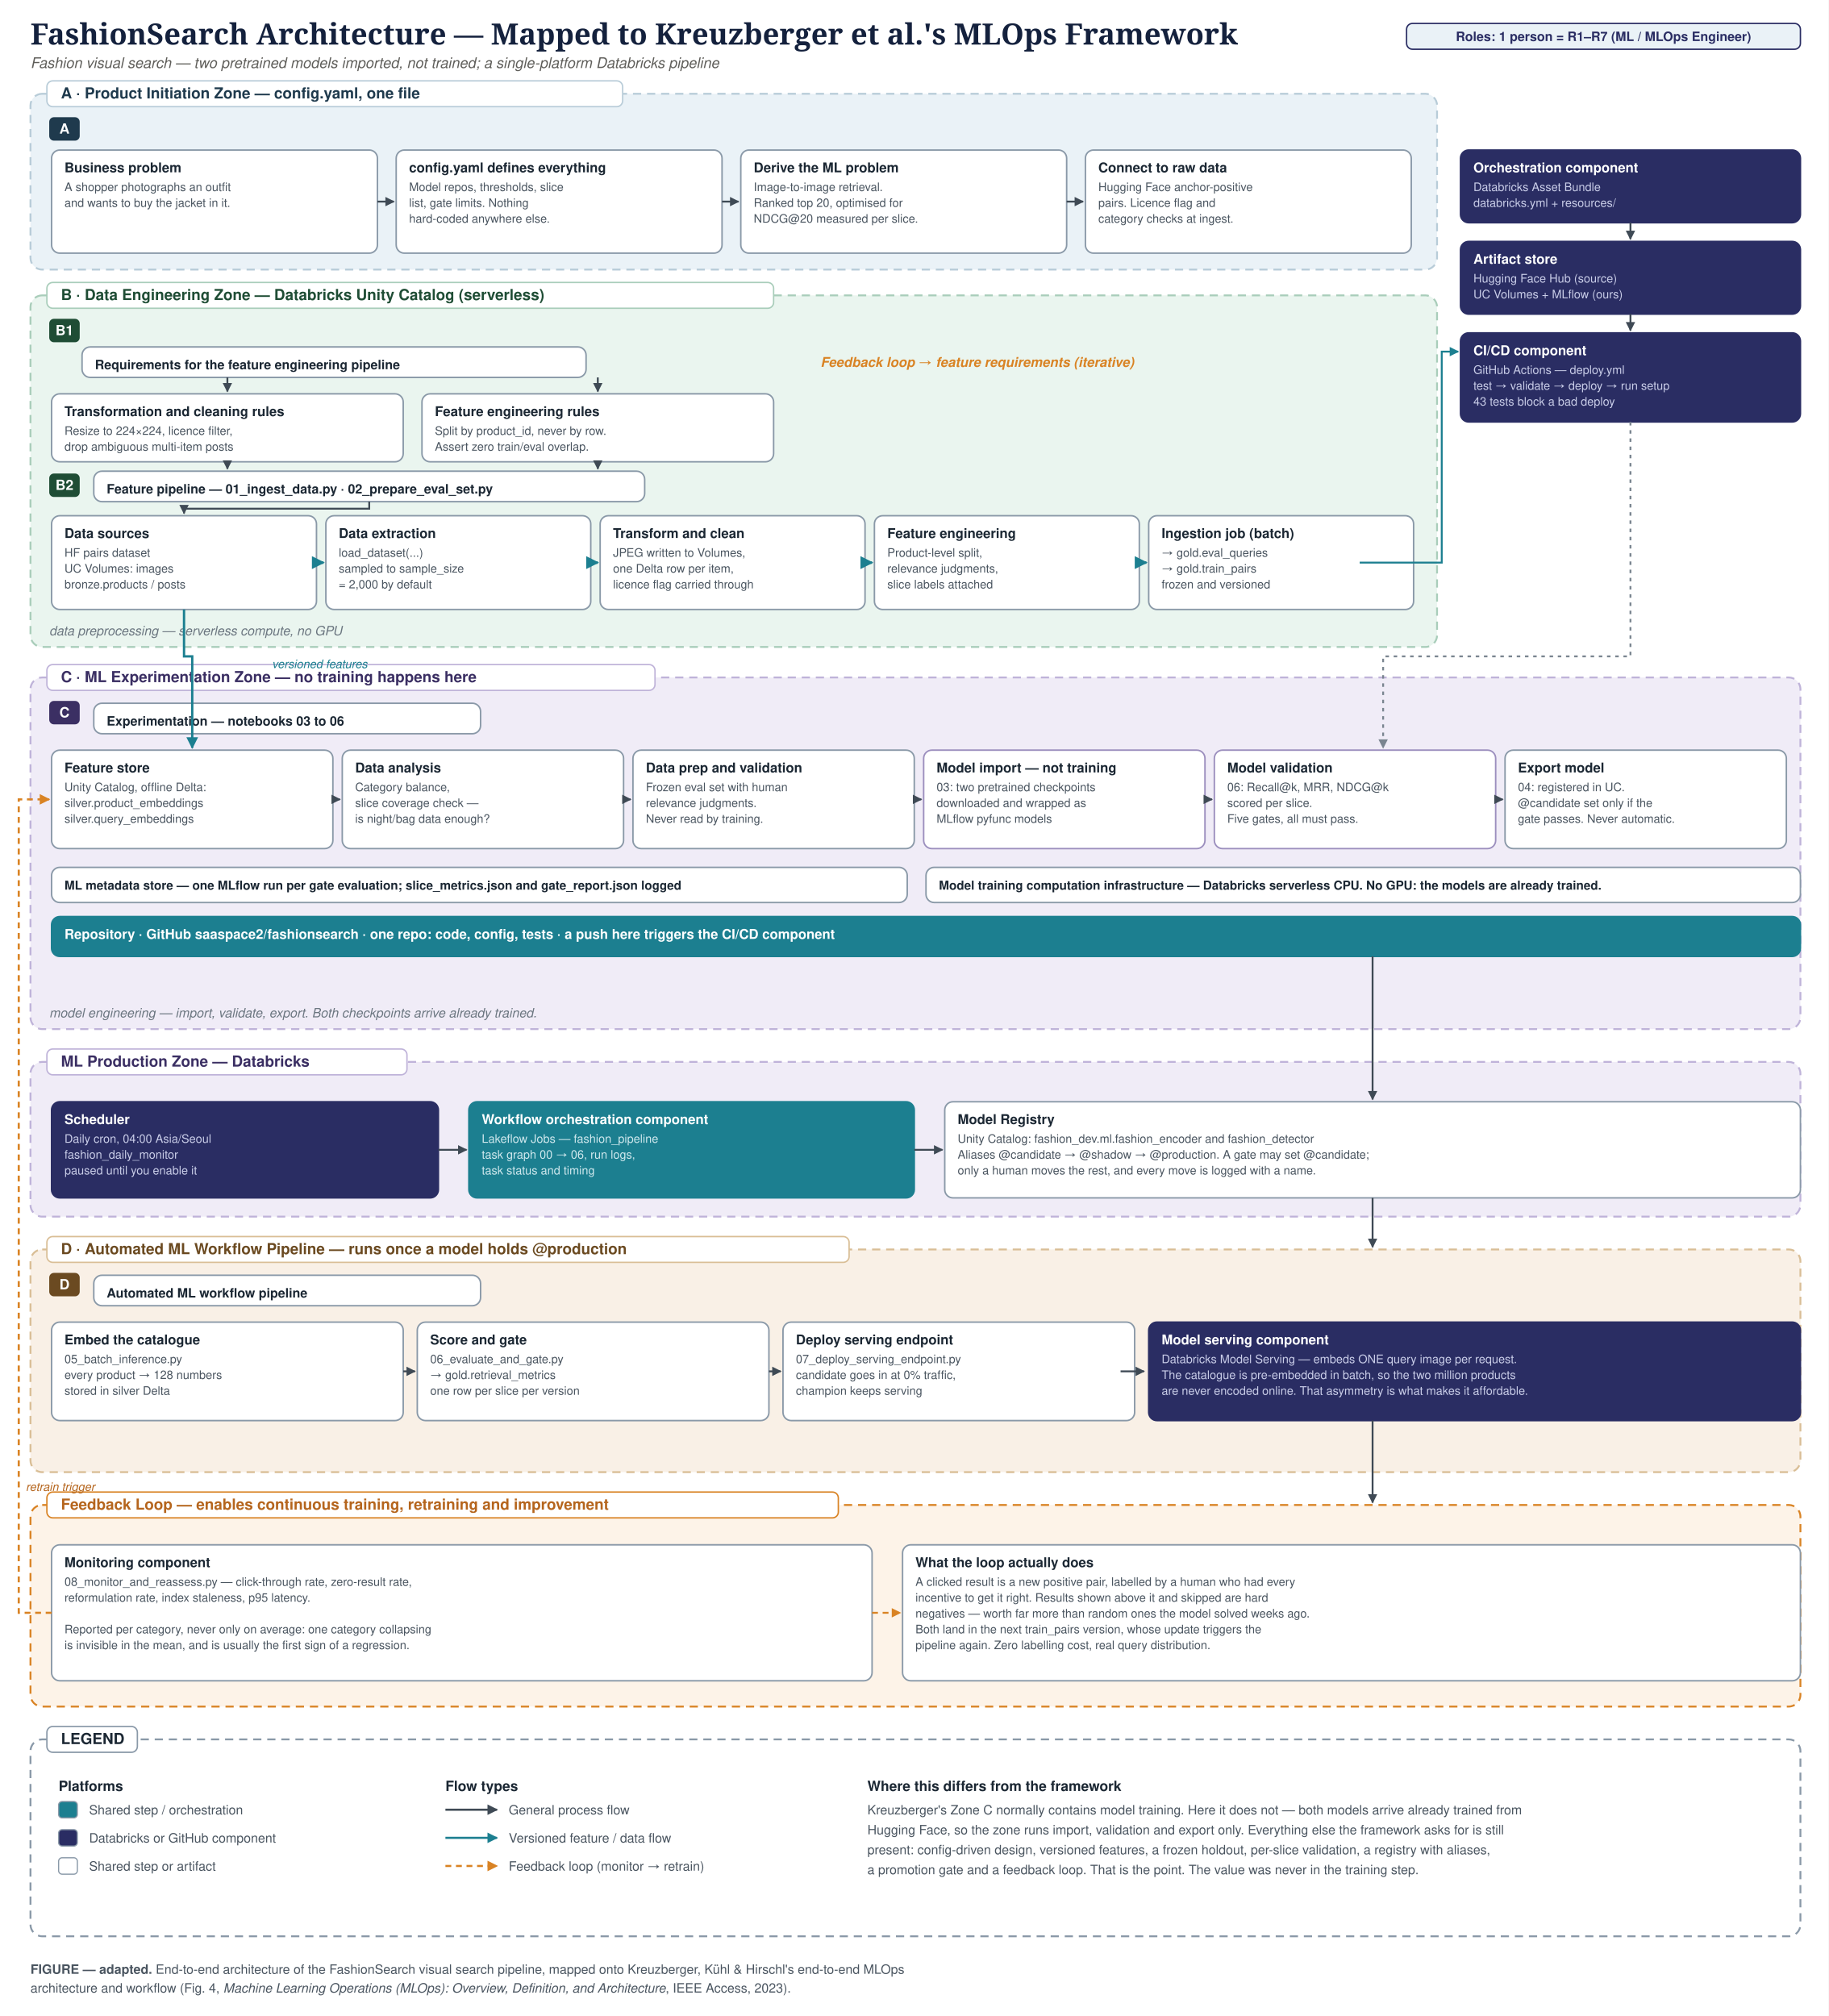
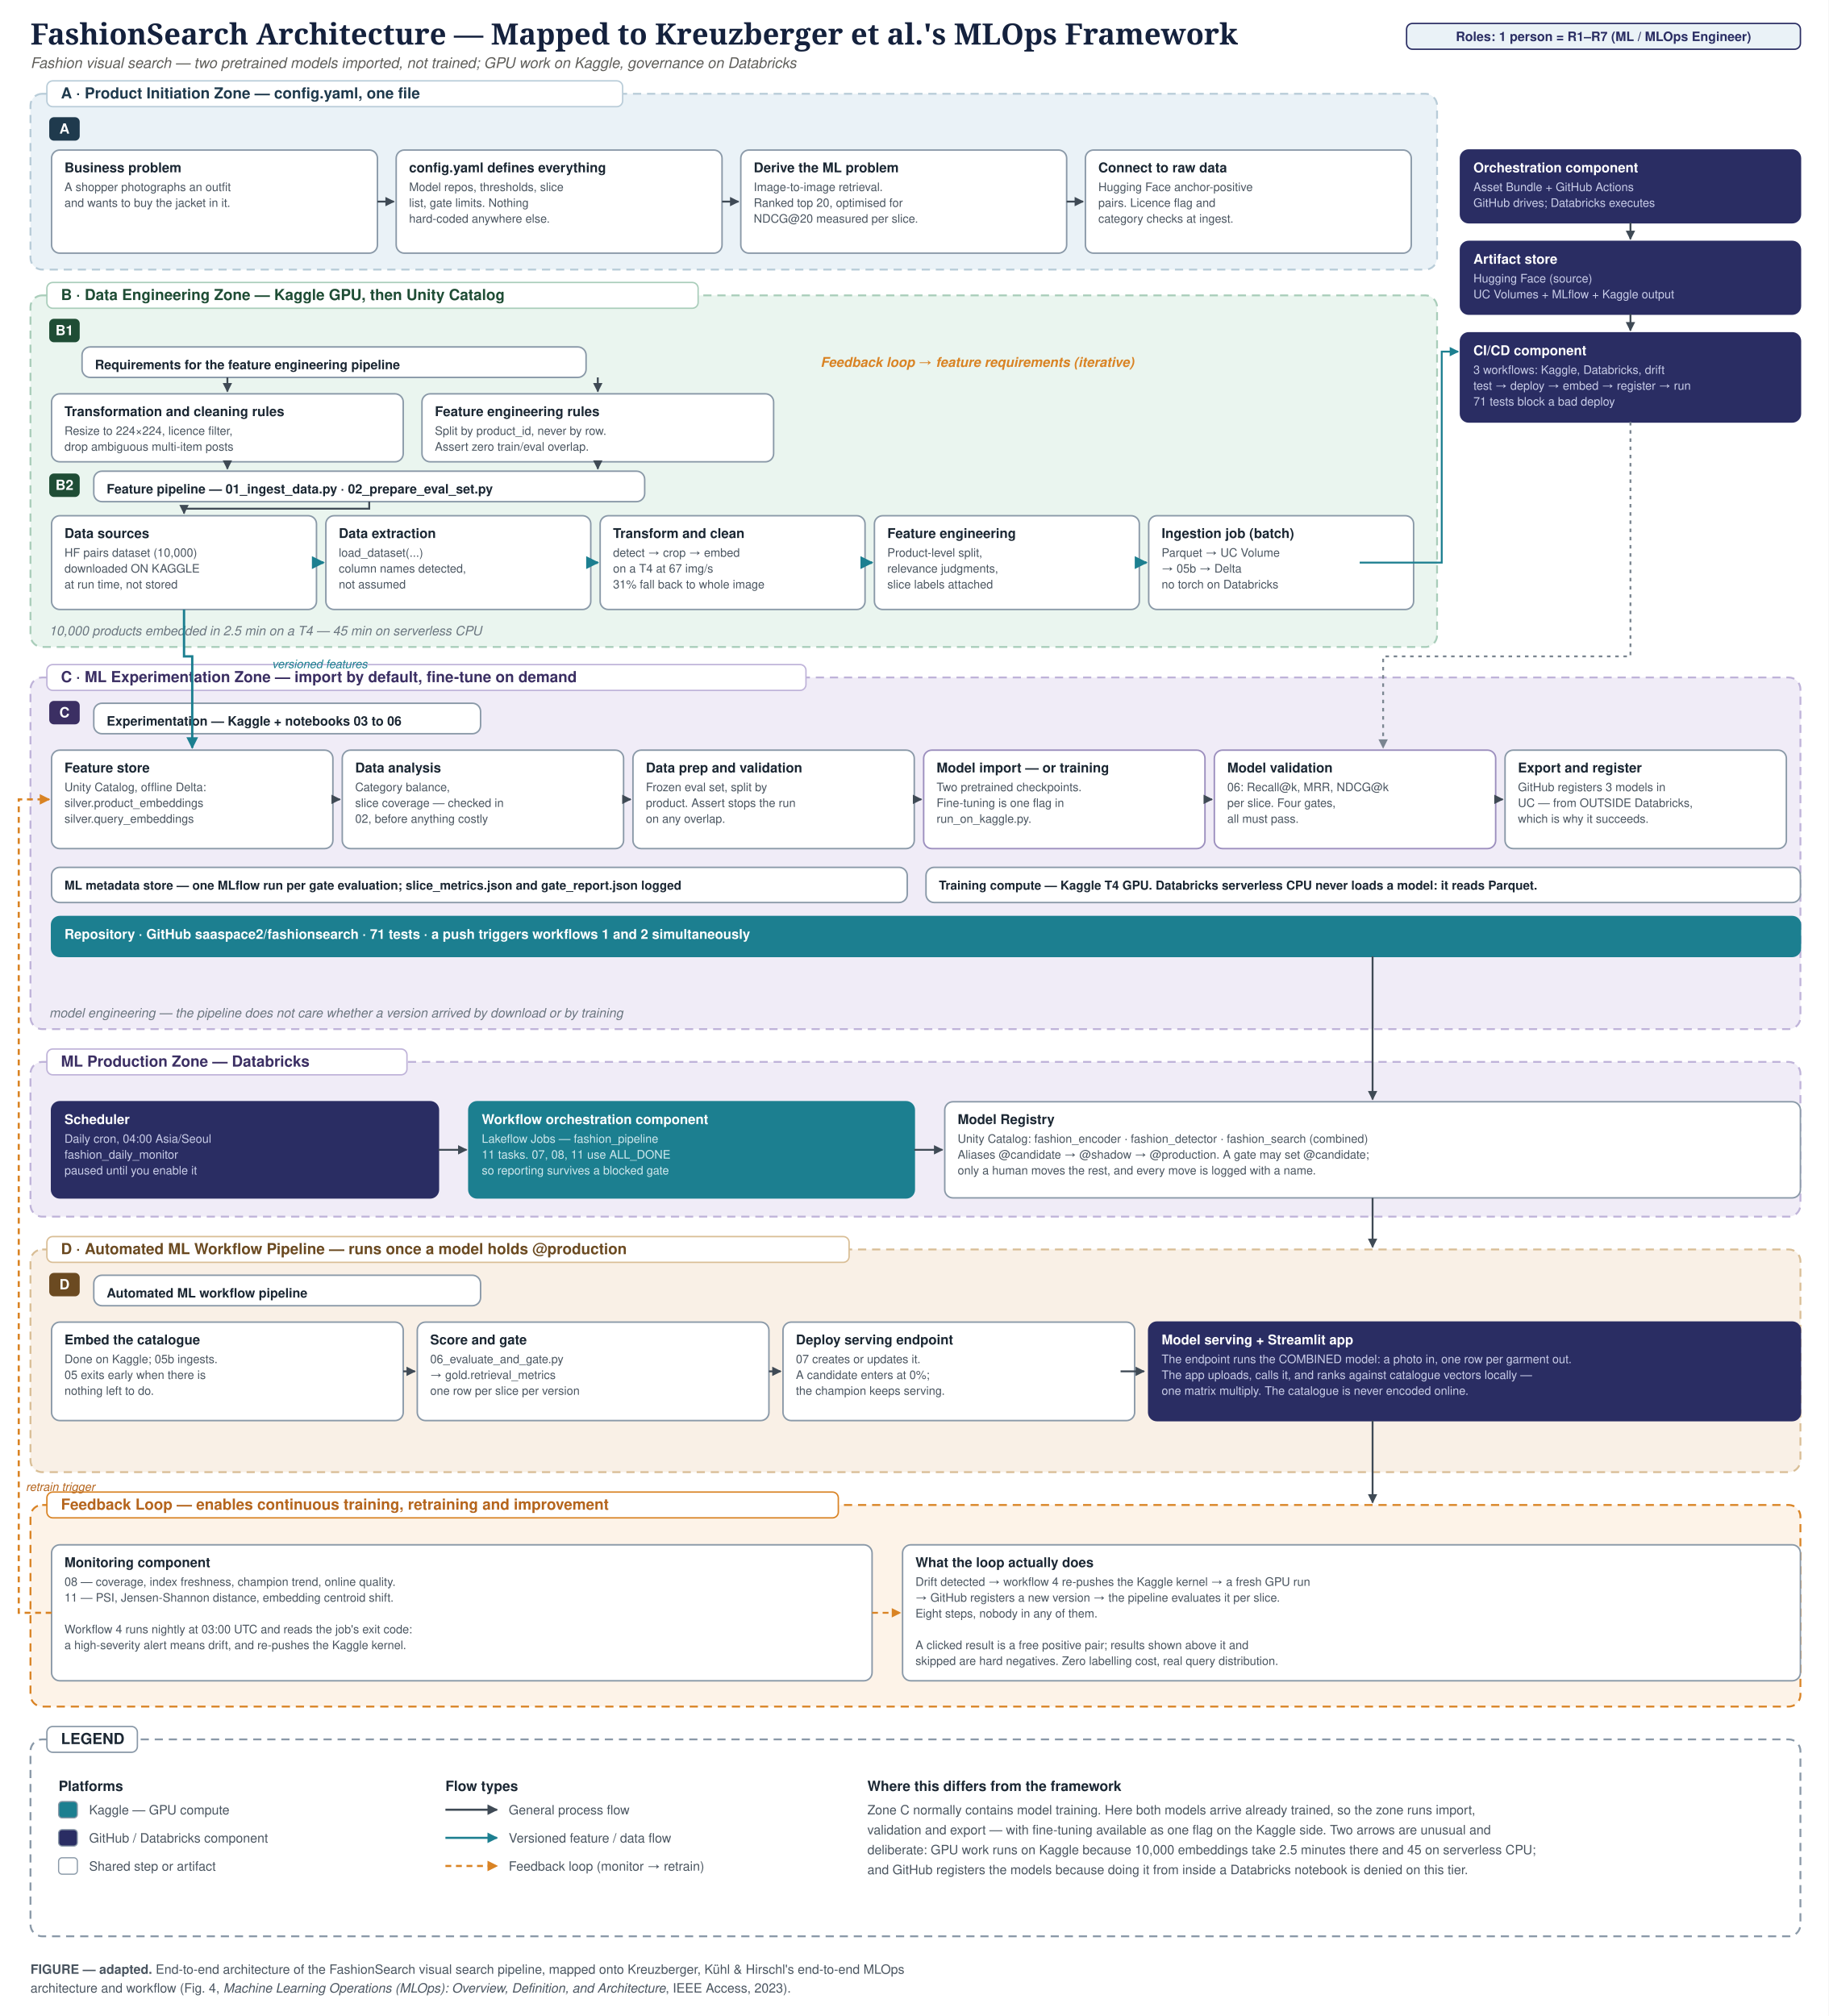
<svg xmlns="http://www.w3.org/2000/svg" width="1560" height="1720" viewBox="0 0 1560 1720">
  <rect width="1560" height="1720" fill="#FFFFFF" />
  <defs>
    <marker id="ah" viewBox="0 0 10 10" refX="9" refY="5" markerWidth="5" markerHeight="5" orient="auto-start-reverse">
      <path d="M0 0 L10 5 L0 10 z" fill="context-stroke" />
    </marker>
  </defs>
  <text x="26" y="38" font-family="Georgia,serif" font-size="25" font-weight="bold" fill="#14213D">FashionSearch Architecture — Mapped to Kreuzberger et al.'s MLOps Framework</text>
-   <text x="26" y="58" font-family="Helvetica,Arial" font-size="12.5" font-style="italic" fill="#5F5E5A">Fashion visual search — two pretrained models imported, not trained; a single-platform Databricks pipeline</text>
+   <text x="26" y="58" font-family="Helvetica,Arial" font-size="12.5" font-style="italic" fill="#5F5E5A">Fashion visual search — two pretrained models imported, not trained; GPU work on Kaggle, governance on Databricks</text>
  <rect x="1200" y="20" width="336" height="22" rx="5" fill="#EAF2F7" stroke="#2A2D63" stroke-width="1.2" />
  <text x="1368" y="35" font-family="Helvetica,Arial" font-size="11" font-weight="bold" fill="#2A2D63" text-anchor="middle">Roles: 1 person = R1–R7 (ML / MLOps Engineer)</text>
  <rect x="26" y="80" width="1200" height="150" rx="10" fill="#EAF2F7" stroke="#B8CCD8" stroke-width="1.6" stroke-dasharray="7 5" />
  <rect x="40" y="69" width="491.2" height="22" rx="5" fill="#FFFFFF" stroke="#B8CCD8" stroke-width="1.2" />
  <text x="52" y="84" font-family="Helvetica,Arial" font-size="13" font-weight="bold" fill="#1F3A4D">A · Product Initiation Zone — config.yaml, one file</text>
  <rect x="42" y="100" width="26" height="20" rx="4" fill="#1F3A4D" />
  <text x="55" y="114" font-family="Helvetica,Arial" font-size="12" font-weight="bold" fill="#FFFFFF" text-anchor="middle">A</text>
  <rect x="44" y="128" width="278" height="88" rx="7" fill="#FFFFFF" stroke="#8A99A8" stroke-width="1.3" />
  <text x="55" y="147" font-family="Helvetica,Arial" font-size="11.5" font-weight="bold" fill="#1B2733">Business problem</text>
  <text x="55" y="163.0" font-family="Helvetica,Arial" font-size="10" fill="#4A5560">A shopper photographs an outfit</text>
  <text x="55" y="176.5" font-family="Helvetica,Arial" font-size="10" fill="#4A5560">and wants to buy the jacket in it.</text>
  <line x1="322" y1="172" x2="336" y2="172" stroke="#3F4A55" stroke-width="1.6" marker-end="url(#ah)" />
  <rect x="338" y="128" width="278" height="88" rx="7" fill="#FFFFFF" stroke="#8A99A8" stroke-width="1.3" />
  <text x="349" y="147" font-family="Helvetica,Arial" font-size="11.5" font-weight="bold" fill="#1B2733">config.yaml defines everything</text>
  <text x="349" y="163.0" font-family="Helvetica,Arial" font-size="10" fill="#4A5560">Model repos, thresholds, slice</text>
  <text x="349" y="176.5" font-family="Helvetica,Arial" font-size="10" fill="#4A5560">list, gate limits. Nothing</text>
  <text x="349" y="190.0" font-family="Helvetica,Arial" font-size="10" fill="#4A5560">hard-coded anywhere else.</text>
  <line x1="616" y1="172" x2="630" y2="172" stroke="#3F4A55" stroke-width="1.6" marker-end="url(#ah)" />
  <rect x="632" y="128" width="278" height="88" rx="7" fill="#FFFFFF" stroke="#8A99A8" stroke-width="1.3" />
  <text x="643" y="147" font-family="Helvetica,Arial" font-size="11.5" font-weight="bold" fill="#1B2733">Derive the ML problem</text>
  <text x="643" y="163.0" font-family="Helvetica,Arial" font-size="10" fill="#4A5560">Image-to-image retrieval.</text>
  <text x="643" y="176.5" font-family="Helvetica,Arial" font-size="10" fill="#4A5560">Ranked top 20, optimised for</text>
  <text x="643" y="190.0" font-family="Helvetica,Arial" font-size="10" fill="#4A5560">NDCG@20 measured per slice.</text>
  <line x1="910" y1="172" x2="924" y2="172" stroke="#3F4A55" stroke-width="1.6" marker-end="url(#ah)" />
  <rect x="926" y="128" width="278" height="88" rx="7" fill="#FFFFFF" stroke="#8A99A8" stroke-width="1.3" />
  <text x="937" y="147" font-family="Helvetica,Arial" font-size="11.5" font-weight="bold" fill="#1B2733">Connect to raw data</text>
  <text x="937" y="163.0" font-family="Helvetica,Arial" font-size="10" fill="#4A5560">Hugging Face anchor-positive</text>
  <text x="937" y="176.5" font-family="Helvetica,Arial" font-size="10" fill="#4A5560">pairs. Licence flag and</text>
  <text x="937" y="190.0" font-family="Helvetica,Arial" font-size="10" fill="#4A5560">category checks at ingest.</text>
  <rect x="1246" y="128" width="290" height="62" rx="7" fill="#2A2D63" stroke="#2A2D63" stroke-width="1.3" />
  <text x="1257" y="147" font-family="Helvetica,Arial" font-size="11.5" font-weight="bold" fill="#FFFFFF">Orchestration component</text>
-   <text x="1257" y="163.0" font-family="Helvetica,Arial" font-size="10" fill="#C9CDE8">Databricks Asset Bundle</text>
-   <text x="1257" y="176.5" font-family="Helvetica,Arial" font-size="10" fill="#C9CDE8">databricks.yml + resources/</text>
+   <text x="1257" y="163.0" font-family="Helvetica,Arial" font-size="10" fill="#C9CDE8">Asset Bundle + GitHub Actions</text>
+   <text x="1257" y="176.5" font-family="Helvetica,Arial" font-size="10" fill="#C9CDE8">GitHub drives; Databricks executes</text>
  <rect x="1246" y="206" width="290" height="62" rx="7" fill="#2A2D63" stroke="#2A2D63" stroke-width="1.3" />
  <text x="1257" y="225" font-family="Helvetica,Arial" font-size="11.5" font-weight="bold" fill="#FFFFFF">Artifact store</text>
-   <text x="1257" y="241.0" font-family="Helvetica,Arial" font-size="10" fill="#C9CDE8">Hugging Face Hub (source)</text>
-   <text x="1257" y="254.5" font-family="Helvetica,Arial" font-size="10" fill="#C9CDE8">UC Volumes + MLflow (ours)</text>
+   <text x="1257" y="241.0" font-family="Helvetica,Arial" font-size="10" fill="#C9CDE8">Hugging Face (source)</text>
+   <text x="1257" y="254.5" font-family="Helvetica,Arial" font-size="10" fill="#C9CDE8">UC Volumes + MLflow + Kaggle output</text>
  <rect x="1246" y="284" width="290" height="76" rx="7" fill="#2A2D63" stroke="#2A2D63" stroke-width="1.3" />
  <text x="1257" y="303" font-family="Helvetica,Arial" font-size="11.5" font-weight="bold" fill="#FFFFFF">CI/CD component</text>
-   <text x="1257" y="319.0" font-family="Helvetica,Arial" font-size="10" fill="#C9CDE8">GitHub Actions — deploy.yml</text>
-   <text x="1257" y="332.5" font-family="Helvetica,Arial" font-size="10" fill="#C9CDE8">test → validate → deploy → run setup</text>
-   <text x="1257" y="346.0" font-family="Helvetica,Arial" font-size="10" fill="#C9CDE8">43 tests block a bad deploy</text>
+   <text x="1257" y="319.0" font-family="Helvetica,Arial" font-size="10" fill="#C9CDE8">3 workflows: Kaggle, Databricks, drift</text>
+   <text x="1257" y="332.5" font-family="Helvetica,Arial" font-size="10" fill="#C9CDE8">test → deploy → embed → register → run</text>
+   <text x="1257" y="346.0" font-family="Helvetica,Arial" font-size="10" fill="#C9CDE8">71 tests block a bad deploy</text>
  <line x1="1391" y1="190" x2="1391" y2="204" stroke="#3F4A55" stroke-width="1.6" marker-end="url(#ah)" />
  <line x1="1391" y1="268" x2="1391" y2="282" stroke="#3F4A55" stroke-width="1.6" marker-end="url(#ah)" />
  <rect x="26" y="252" width="1200" height="300" rx="10" fill="#EAF5EF" stroke="#A9CDBA" stroke-width="1.6" stroke-dasharray="7 5" />
-   <rect x="40" y="241" width="620.0" height="22" rx="5" fill="#FFFFFF" stroke="#A9CDBA" stroke-width="1.2" />
-   <text x="52" y="256" font-family="Helvetica,Arial" font-size="13" font-weight="bold" fill="#1F4D35">B · Data Engineering Zone — Databricks Unity Catalog (serverless)</text>
-   <text x="42" y="542" font-family="Helvetica,Arial" font-size="11" font-style="italic" fill="#6B7680">data preprocessing — serverless compute, no GPU</text>
+   <rect x="40" y="241" width="555.6" height="22" rx="5" fill="#FFFFFF" stroke="#A9CDBA" stroke-width="1.2" />
+   <text x="52" y="256" font-family="Helvetica,Arial" font-size="13" font-weight="bold" fill="#1F4D35">B · Data Engineering Zone — Kaggle GPU, then Unity Catalog</text>
+   <text x="42" y="542" font-family="Helvetica,Arial" font-size="11" font-style="italic" fill="#6B7680">10,000 products embedded in 2.5 min on a T4 — 45 min on serverless CPU</text>
  <rect x="42" y="272" width="26" height="20" rx="4" fill="#1F4D35" />
  <text x="55" y="286" font-family="Helvetica,Arial" font-size="12" font-weight="bold" fill="#FFFFFF" text-anchor="middle">B1</text>
  <rect x="70" y="296" width="430" height="26" rx="7" fill="#FFFFFF" stroke="#8A99A8" stroke-width="1.3" />
  <text x="81" y="315" font-family="Helvetica,Arial" font-size="11" font-weight="bold" fill="#1B2733">Requirements for the feature engineering pipeline</text>
  <text x="700" y="313" font-family="Helvetica,Arial" font-size="11.5" font-weight="bold" font-style="italic" fill="#D98324">Feedback loop → feature requirements (iterative)</text>
  <rect x="44" y="336" width="300" height="58" rx="7" fill="#FFFFFF" stroke="#8A99A8" stroke-width="1.3" />
  <text x="55" y="355" font-family="Helvetica,Arial" font-size="11.5" font-weight="bold" fill="#1B2733">Transformation and cleaning rules</text>
  <text x="55" y="371.0" font-family="Helvetica,Arial" font-size="10" fill="#4A5560">Resize to 224×224, licence filter,</text>
  <text x="55" y="384.5" font-family="Helvetica,Arial" font-size="10" fill="#4A5560">drop ambiguous multi-item posts</text>
  <rect x="360" y="336" width="300" height="58" rx="7" fill="#FFFFFF" stroke="#8A99A8" stroke-width="1.3" />
  <text x="371" y="355" font-family="Helvetica,Arial" font-size="11.5" font-weight="bold" fill="#1B2733">Feature engineering rules</text>
  <text x="371" y="371.0" font-family="Helvetica,Arial" font-size="10" fill="#4A5560">Split by product_id, never by row.</text>
  <text x="371" y="384.5" font-family="Helvetica,Arial" font-size="10" fill="#4A5560">Assert zero train/eval overlap.</text>
  <line x1="194" y1="322" x2="194" y2="334" stroke="#3F4A55" stroke-width="1.6" marker-end="url(#ah)" />
  <line x1="510" y1="322" x2="510" y2="334" stroke="#3F4A55" stroke-width="1.6" marker-end="url(#ah)" />
  <rect x="42" y="404" width="26" height="20" rx="4" fill="#1F4D35" />
  <text x="55" y="418" font-family="Helvetica,Arial" font-size="12" font-weight="bold" fill="#FFFFFF" text-anchor="middle">B2</text>
  <rect x="80" y="402" width="470" height="26" rx="7" fill="#FFFFFF" stroke="#8A99A8" stroke-width="1.3" />
  <text x="91" y="421" font-family="Helvetica,Arial" font-size="11" font-weight="bold" fill="#1B2733">Feature pipeline — 01_ingest_data.py · 02_prepare_eval_set.py</text>
  <line x1="194" y1="394" x2="194" y2="400" stroke="#3F4A55" stroke-width="1.6" marker-end="url(#ah)" />
  <line x1="510" y1="394" x2="510" y2="400" stroke="#3F4A55" stroke-width="1.6" marker-end="url(#ah)" />
  <rect x="44" y="440" width="226" height="80" rx="7" fill="#FFFFFF" stroke="#8A99A8" stroke-width="1.3" />
  <text x="55" y="459" font-family="Helvetica,Arial" font-size="11.5" font-weight="bold" fill="#1B2733">Data sources</text>
-   <text x="55" y="475.0" font-family="Helvetica,Arial" font-size="10" fill="#4A5560">HF pairs dataset</text>
-   <text x="55" y="488.5" font-family="Helvetica,Arial" font-size="10" fill="#4A5560">UC Volumes: images</text>
-   <text x="55" y="502.0" font-family="Helvetica,Arial" font-size="10" fill="#4A5560">bronze.products / posts</text>
+   <text x="55" y="475.0" font-family="Helvetica,Arial" font-size="10" fill="#4A5560">HF pairs dataset (10,000)</text>
+   <text x="55" y="488.5" font-family="Helvetica,Arial" font-size="10" fill="#4A5560">downloaded ON KAGGLE</text>
+   <text x="55" y="502.0" font-family="Helvetica,Arial" font-size="10" fill="#4A5560">at run time, not stored</text>
  <line x1="270" y1="480" x2="276" y2="480" stroke="#1C7F90" stroke-width="2.2" marker-end="url(#ah)" />
  <rect x="278" y="440" width="226" height="80" rx="7" fill="#FFFFFF" stroke="#8A99A8" stroke-width="1.3" />
  <text x="289" y="459" font-family="Helvetica,Arial" font-size="11.5" font-weight="bold" fill="#1B2733">Data extraction</text>
  <text x="289" y="475.0" font-family="Helvetica,Arial" font-size="10" fill="#4A5560">load_dataset(...)</text>
-   <text x="289" y="488.5" font-family="Helvetica,Arial" font-size="10" fill="#4A5560">sampled to sample_size</text>
-   <text x="289" y="502.0" font-family="Helvetica,Arial" font-size="10" fill="#4A5560">= 2,000 by default</text>
+   <text x="289" y="488.5" font-family="Helvetica,Arial" font-size="10" fill="#4A5560">column names detected,</text>
+   <text x="289" y="502.0" font-family="Helvetica,Arial" font-size="10" fill="#4A5560">not assumed</text>
  <line x1="504" y1="480" x2="510" y2="480" stroke="#1C7F90" stroke-width="2.2" marker-end="url(#ah)" />
  <rect x="512" y="440" width="226" height="80" rx="7" fill="#FFFFFF" stroke="#8A99A8" stroke-width="1.3" />
  <text x="523" y="459" font-family="Helvetica,Arial" font-size="11.5" font-weight="bold" fill="#1B2733">Transform and clean</text>
-   <text x="523" y="475.0" font-family="Helvetica,Arial" font-size="10" fill="#4A5560">JPEG written to Volumes,</text>
-   <text x="523" y="488.5" font-family="Helvetica,Arial" font-size="10" fill="#4A5560">one Delta row per item,</text>
-   <text x="523" y="502.0" font-family="Helvetica,Arial" font-size="10" fill="#4A5560">licence flag carried through</text>
+   <text x="523" y="475.0" font-family="Helvetica,Arial" font-size="10" fill="#4A5560">detect → crop → embed</text>
+   <text x="523" y="488.5" font-family="Helvetica,Arial" font-size="10" fill="#4A5560">on a T4 at 67 img/s</text>
+   <text x="523" y="502.0" font-family="Helvetica,Arial" font-size="10" fill="#4A5560">31% fall back to whole image</text>
  <line x1="738" y1="480" x2="744" y2="480" stroke="#1C7F90" stroke-width="2.2" marker-end="url(#ah)" />
  <rect x="746" y="440" width="226" height="80" rx="7" fill="#FFFFFF" stroke="#8A99A8" stroke-width="1.3" />
  <text x="757" y="459" font-family="Helvetica,Arial" font-size="11.5" font-weight="bold" fill="#1B2733">Feature engineering</text>
  <text x="757" y="475.0" font-family="Helvetica,Arial" font-size="10" fill="#4A5560">Product-level split,</text>
  <text x="757" y="488.5" font-family="Helvetica,Arial" font-size="10" fill="#4A5560">relevance judgments,</text>
  <text x="757" y="502.0" font-family="Helvetica,Arial" font-size="10" fill="#4A5560">slice labels attached</text>
  <line x1="972" y1="480" x2="978" y2="480" stroke="#1C7F90" stroke-width="2.2" marker-end="url(#ah)" />
  <rect x="980" y="440" width="226" height="80" rx="7" fill="#FFFFFF" stroke="#8A99A8" stroke-width="1.3" />
  <text x="991" y="459" font-family="Helvetica,Arial" font-size="11.5" font-weight="bold" fill="#1B2733">Ingestion job (batch)</text>
-   <text x="991" y="475.0" font-family="Helvetica,Arial" font-size="10" fill="#4A5560">→ gold.eval_queries</text>
-   <text x="991" y="488.5" font-family="Helvetica,Arial" font-size="10" fill="#4A5560">→ gold.train_pairs</text>
-   <text x="991" y="502.0" font-family="Helvetica,Arial" font-size="10" fill="#4A5560">frozen and versioned</text>
+   <text x="991" y="475.0" font-family="Helvetica,Arial" font-size="10" fill="#4A5560">Parquet → UC Volume</text>
+   <text x="991" y="488.5" font-family="Helvetica,Arial" font-size="10" fill="#4A5560">→ 05b → Delta</text>
+   <text x="991" y="502.0" font-family="Helvetica,Arial" font-size="10" fill="#4A5560">no torch on Databricks</text>
  <path d="M 315 428 L 315 434 L 157 434 L 157 438" fill="none" stroke="#3F4A55" stroke-width="1.6" marker-end="url(#ah)" />
  <path d="M 1160 480 L 1230 480 L 1230 300 L 1244 300" fill="none" stroke="#1C7F90" stroke-width="1.6" marker-end="url(#ah)" />
  <rect x="26" y="578" width="1510" height="300" rx="10" fill="#F0ECF7" stroke="#BFB3D9" stroke-width="1.6" stroke-dasharray="7 5" />
-   <rect x="40" y="567" width="518.8" height="22" rx="5" fill="#FFFFFF" stroke="#BFB3D9" stroke-width="1.2" />
-   <text x="52" y="582" font-family="Helvetica,Arial" font-size="13" font-weight="bold" fill="#3B2F63">C · ML Experimentation Zone — no training happens here</text>
-   <text x="42" y="868" font-family="Helvetica,Arial" font-size="11" font-style="italic" fill="#6B7680">model engineering — import, validate, export. Both checkpoints arrive already trained.</text>
+   <rect x="40" y="567" width="647.6" height="22" rx="5" fill="#FFFFFF" stroke="#BFB3D9" stroke-width="1.2" />
+   <text x="52" y="582" font-family="Helvetica,Arial" font-size="13" font-weight="bold" fill="#3B2F63">C · ML Experimentation Zone — import by default, fine-tune on demand</text>
+   <text x="42" y="868" font-family="Helvetica,Arial" font-size="11" font-style="italic" fill="#6B7680">model engineering — the pipeline does not care whether a version arrived by download or by training</text>
  <rect x="42" y="598" width="26" height="20" rx="4" fill="#3B2F63" />
  <text x="55" y="612" font-family="Helvetica,Arial" font-size="12" font-weight="bold" fill="#FFFFFF" text-anchor="middle">C</text>
  <rect x="80" y="600" width="330" height="26" rx="7" fill="#FFFFFF" stroke="#8A99A8" stroke-width="1.3" />
-   <text x="91" y="619" font-family="Helvetica,Arial" font-size="11" font-weight="bold" fill="#1B2733">Experimentation — notebooks 03 to 06</text>
+   <text x="91" y="619" font-family="Helvetica,Arial" font-size="11" font-weight="bold" fill="#1B2733">Experimentation — Kaggle + notebooks 03 to 06</text>
  <rect x="44" y="640" width="240" height="84" rx="7" fill="#FFFFFF" stroke="#8A99A8" stroke-width="1.3" />
  <text x="55" y="659" font-family="Helvetica,Arial" font-size="11.5" font-weight="bold" fill="#1B2733">Feature store</text>
  <text x="55" y="675.0" font-family="Helvetica,Arial" font-size="10" fill="#4A5560">Unity Catalog, offline Delta:</text>
  <text x="55" y="688.5" font-family="Helvetica,Arial" font-size="10" fill="#4A5560">silver.product_embeddings</text>
  <text x="55" y="702.0" font-family="Helvetica,Arial" font-size="10" fill="#4A5560">silver.query_embeddings</text>
  <line x1="284" y1="682" x2="290" y2="682" stroke="#3F4A55" stroke-width="1.6" marker-end="url(#ah)" />
  <rect x="292" y="640" width="240" height="84" rx="7" fill="#FFFFFF" stroke="#8A99A8" stroke-width="1.3" />
  <text x="303" y="659" font-family="Helvetica,Arial" font-size="11.5" font-weight="bold" fill="#1B2733">Data analysis</text>
  <text x="303" y="675.0" font-family="Helvetica,Arial" font-size="10" fill="#4A5560">Category balance,</text>
-   <text x="303" y="688.5" font-family="Helvetica,Arial" font-size="10" fill="#4A5560">slice coverage check —</text>
-   <text x="303" y="702.0" font-family="Helvetica,Arial" font-size="10" fill="#4A5560">is night/bag data enough?</text>
+   <text x="303" y="688.5" font-family="Helvetica,Arial" font-size="10" fill="#4A5560">slice coverage — checked in</text>
+   <text x="303" y="702.0" font-family="Helvetica,Arial" font-size="10" fill="#4A5560">02, before anything costly</text>
  <line x1="532" y1="682" x2="538" y2="682" stroke="#3F4A55" stroke-width="1.6" marker-end="url(#ah)" />
  <rect x="540" y="640" width="240" height="84" rx="7" fill="#FFFFFF" stroke="#8A99A8" stroke-width="1.3" />
  <text x="551" y="659" font-family="Helvetica,Arial" font-size="11.5" font-weight="bold" fill="#1B2733">Data prep and validation</text>
-   <text x="551" y="675.0" font-family="Helvetica,Arial" font-size="10" fill="#4A5560">Frozen eval set with human</text>
-   <text x="551" y="688.5" font-family="Helvetica,Arial" font-size="10" fill="#4A5560">relevance judgments.</text>
-   <text x="551" y="702.0" font-family="Helvetica,Arial" font-size="10" fill="#4A5560">Never read by training.</text>
+   <text x="551" y="675.0" font-family="Helvetica,Arial" font-size="10" fill="#4A5560">Frozen eval set, split by</text>
+   <text x="551" y="688.5" font-family="Helvetica,Arial" font-size="10" fill="#4A5560">product. Assert stops the run</text>
+   <text x="551" y="702.0" font-family="Helvetica,Arial" font-size="10" fill="#4A5560">on any overlap.</text>
  <line x1="780" y1="682" x2="786" y2="682" stroke="#3F4A55" stroke-width="1.6" marker-end="url(#ah)" />
  <rect x="788" y="640" width="240" height="84" rx="7" fill="#FFFFFF" stroke="#9C8FBE" stroke-width="1.3" />
-   <text x="799" y="659" font-family="Helvetica,Arial" font-size="11.5" font-weight="bold" fill="#1B2733">Model import — not training</text>
-   <text x="799" y="675.0" font-family="Helvetica,Arial" font-size="10" fill="#4A5560">03: two pretrained checkpoints</text>
-   <text x="799" y="688.5" font-family="Helvetica,Arial" font-size="10" fill="#4A5560">downloaded and wrapped as</text>
-   <text x="799" y="702.0" font-family="Helvetica,Arial" font-size="10" fill="#4A5560">MLflow pyfunc models</text>
+   <text x="799" y="659" font-family="Helvetica,Arial" font-size="11.5" font-weight="bold" fill="#1B2733">Model import — or training</text>
+   <text x="799" y="675.0" font-family="Helvetica,Arial" font-size="10" fill="#4A5560">Two pretrained checkpoints.</text>
+   <text x="799" y="688.5" font-family="Helvetica,Arial" font-size="10" fill="#4A5560">Fine-tuning is one flag in</text>
+   <text x="799" y="702.0" font-family="Helvetica,Arial" font-size="10" fill="#4A5560">run_on_kaggle.py.</text>
  <line x1="1028" y1="682" x2="1034" y2="682" stroke="#3F4A55" stroke-width="1.6" marker-end="url(#ah)" />
  <rect x="1036" y="640" width="240" height="84" rx="7" fill="#FFFFFF" stroke="#9C8FBE" stroke-width="1.3" />
  <text x="1047" y="659" font-family="Helvetica,Arial" font-size="11.5" font-weight="bold" fill="#1B2733">Model validation</text>
  <text x="1047" y="675.0" font-family="Helvetica,Arial" font-size="10" fill="#4A5560">06: Recall@k, MRR, NDCG@k</text>
-   <text x="1047" y="688.5" font-family="Helvetica,Arial" font-size="10" fill="#4A5560">scored per slice.</text>
-   <text x="1047" y="702.0" font-family="Helvetica,Arial" font-size="10" fill="#4A5560">Five gates, all must pass.</text>
+   <text x="1047" y="688.5" font-family="Helvetica,Arial" font-size="10" fill="#4A5560">per slice. Four gates,</text>
+   <text x="1047" y="702.0" font-family="Helvetica,Arial" font-size="10" fill="#4A5560">all must pass.</text>
  <line x1="1276" y1="682" x2="1282" y2="682" stroke="#3F4A55" stroke-width="1.6" marker-end="url(#ah)" />
  <rect x="1284" y="640" width="240" height="84" rx="7" fill="#FFFFFF" stroke="#8A99A8" stroke-width="1.3" />
-   <text x="1295" y="659" font-family="Helvetica,Arial" font-size="11.5" font-weight="bold" fill="#1B2733">Export model</text>
-   <text x="1295" y="675.0" font-family="Helvetica,Arial" font-size="10" fill="#4A5560">04: registered in UC.</text>
-   <text x="1295" y="688.5" font-family="Helvetica,Arial" font-size="10" fill="#4A5560">@candidate set only if the</text>
-   <text x="1295" y="702.0" font-family="Helvetica,Arial" font-size="10" fill="#4A5560">gate passes. Never automatic.</text>
+   <text x="1295" y="659" font-family="Helvetica,Arial" font-size="11.5" font-weight="bold" fill="#1B2733">Export and register</text>
+   <text x="1295" y="675.0" font-family="Helvetica,Arial" font-size="10" fill="#4A5560">GitHub registers 3 models in</text>
+   <text x="1295" y="688.5" font-family="Helvetica,Arial" font-size="10" fill="#4A5560">UC — from OUTSIDE Databricks,</text>
+   <text x="1295" y="702.0" font-family="Helvetica,Arial" font-size="10" fill="#4A5560">which is why it succeeds.</text>
  <rect x="44" y="740" width="730" height="30" rx="7" fill="#FFFFFF" stroke="#8A99A8" stroke-width="1.3" />
  <text x="55" y="759" font-family="Helvetica,Arial" font-size="10.5" font-weight="bold" fill="#1B2733">ML metadata store — one MLflow run per gate evaluation; slice_metrics.json and gate_report.json logged</text>
  <rect x="790" y="740" width="746" height="30" rx="7" fill="#FFFFFF" stroke="#8A99A8" stroke-width="1.3" />
-   <text x="801" y="759" font-family="Helvetica,Arial" font-size="10.5" font-weight="bold" fill="#1B2733">Model training computation infrastructure — Databricks serverless CPU. No GPU: the models are already trained.</text>
+   <text x="801" y="759" font-family="Helvetica,Arial" font-size="10.5" font-weight="bold" fill="#1B2733">Training compute — Kaggle T4 GPU. Databricks serverless CPU never loads a model: it reads Parquet.</text>
  <rect x="44" y="782" width="1492" height="34" rx="7" fill="#1C7F90" stroke="#1C7F90" stroke-width="1.3" />
-   <text x="55" y="801" font-family="Helvetica,Arial" font-size="11.5" font-weight="bold" fill="#FFFFFF">Repository  ·  GitHub saaspace2/fashionsearch  ·  one repo: code, config, tests  ·  a push here triggers the CI/CD component</text>
+   <text x="55" y="801" font-family="Helvetica,Arial" font-size="11.5" font-weight="bold" fill="#FFFFFF">Repository  ·  GitHub saaspace2/fashionsearch  ·  71 tests  ·  a push triggers workflows 1 and 2 simultaneously</text>
  <path d="M 157 520 L 157 560 L 164 560 L 164 638" fill="none" stroke="#1C7F90" stroke-width="2.0" marker-end="url(#ah)" />
  <text x="232" y="570" font-family="Helvetica,Arial" font-size="10" font-style="italic" fill="#1C7F90" text-anchor="start">versioned features</text>
  <path d="M 1391 360 L 1391 560 L 1180 560 L 1180 638" fill="none" stroke="#7A8590" stroke-width="1.6" stroke-dasharray="3 4" marker-end="url(#ah)" />
  <rect x="26" y="906" width="1510" height="132" rx="10" fill="#F0ECF7" stroke="#BFB3D9" stroke-width="1.6" stroke-dasharray="7 5" />
  <rect x="40" y="895" width="307.2" height="22" rx="5" fill="#FFFFFF" stroke="#BFB3D9" stroke-width="1.2" />
  <text x="52" y="910" font-family="Helvetica,Arial" font-size="13" font-weight="bold" fill="#3B2F63">ML Production Zone — Databricks</text>
  <rect x="44" y="940" width="330" height="82" rx="7" fill="#2A2D63" stroke="#2A2D63" stroke-width="1.3" />
  <text x="55" y="959" font-family="Helvetica,Arial" font-size="11.5" font-weight="bold" fill="#FFFFFF">Scheduler</text>
  <text x="55" y="975.0" font-family="Helvetica,Arial" font-size="10" fill="#C9CDE8">Daily cron, 04:00 Asia/Seoul</text>
  <text x="55" y="988.5" font-family="Helvetica,Arial" font-size="10" fill="#C9CDE8">fashion_daily_monitor</text>
  <text x="55" y="1002.0" font-family="Helvetica,Arial" font-size="10" fill="#C9CDE8">paused until you enable it</text>
  <rect x="400" y="940" width="380" height="82" rx="7" fill="#1C7F90" stroke="#1C7F90" stroke-width="1.3" />
  <text x="411" y="959" font-family="Helvetica,Arial" font-size="11.5" font-weight="bold" fill="#FFFFFF">Workflow orchestration component</text>
  <text x="411" y="975.0" font-family="Helvetica,Arial" font-size="10" fill="#CFE8ED">Lakeflow Jobs — fashion_pipeline</text>
-   <text x="411" y="988.5" font-family="Helvetica,Arial" font-size="10" fill="#CFE8ED">task graph 00 → 06, run logs,</text>
-   <text x="411" y="1002.0" font-family="Helvetica,Arial" font-size="10" fill="#CFE8ED">task status and timing</text>
+   <text x="411" y="988.5" font-family="Helvetica,Arial" font-size="10" fill="#CFE8ED">11 tasks. 07, 08, 11 use ALL_DONE</text>
+   <text x="411" y="1002.0" font-family="Helvetica,Arial" font-size="10" fill="#CFE8ED">so reporting survives a blocked gate</text>
  <rect x="806" y="940" width="730" height="82" rx="7" fill="#FFFFFF" stroke="#8A99A8" stroke-width="1.3" />
  <text x="817" y="959" font-family="Helvetica,Arial" font-size="11.5" font-weight="bold" fill="#1B2733">Model Registry</text>
-   <text x="817" y="975.0" font-family="Helvetica,Arial" font-size="10" fill="#4A5560">Unity Catalog: fashion_dev.ml.fashion_encoder and fashion_detector</text>
+   <text x="817" y="975.0" font-family="Helvetica,Arial" font-size="10" fill="#4A5560">Unity Catalog: fashion_encoder · fashion_detector · fashion_search (combined)</text>
  <text x="817" y="988.5" font-family="Helvetica,Arial" font-size="10" fill="#4A5560">Aliases @candidate → @shadow → @production. A gate may set @candidate;</text>
  <text x="817" y="1002.0" font-family="Helvetica,Arial" font-size="10" fill="#4A5560">only a human moves the rest, and every move is logged with a name.</text>
  <line x1="374" y1="981" x2="398" y2="981" stroke="#3F4A55" stroke-width="1.6" marker-end="url(#ah)" />
  <line x1="780" y1="981" x2="804" y2="981" stroke="#3F4A55" stroke-width="1.6" marker-end="url(#ah)" />
  <line x1="1171" y1="816" x2="1171" y2="938" stroke="#3F4A55" stroke-width="1.6" marker-end="url(#ah)" />
  <rect x="26" y="1066" width="1510" height="190" rx="10" fill="#F9F0E6" stroke="#D9BE96" stroke-width="1.6" stroke-dasharray="7 5" />
  <rect x="40" y="1055" width="684.4" height="22" rx="5" fill="#FFFFFF" stroke="#D9BE96" stroke-width="1.2" />
  <text x="52" y="1070" font-family="Helvetica,Arial" font-size="13" font-weight="bold" fill="#6B4A21">D · Automated ML Workflow Pipeline — runs once a model holds @production</text>
  <rect x="42" y="1086" width="26" height="20" rx="4" fill="#6B4A21" />
  <text x="55" y="1100" font-family="Helvetica,Arial" font-size="12" font-weight="bold" fill="#FFFFFF" text-anchor="middle">D</text>
  <rect x="80" y="1088" width="330" height="26" rx="7" fill="#FFFFFF" stroke="#8A99A8" stroke-width="1.3" />
  <text x="91" y="1107" font-family="Helvetica,Arial" font-size="11" font-weight="bold" fill="#1B2733">Automated ML workflow pipeline</text>
  <rect x="44" y="1128" width="300" height="84" rx="7" fill="#FFFFFF" stroke="#8A99A8" stroke-width="1.3" />
  <text x="55" y="1147" font-family="Helvetica,Arial" font-size="11.5" font-weight="bold" fill="#1B2733">Embed the catalogue</text>
-   <text x="55" y="1163.0" font-family="Helvetica,Arial" font-size="10" fill="#4A5560">05_batch_inference.py</text>
-   <text x="55" y="1176.5" font-family="Helvetica,Arial" font-size="10" fill="#4A5560">every product → 128 numbers</text>
-   <text x="55" y="1190.0" font-family="Helvetica,Arial" font-size="10" fill="#4A5560">stored in silver Delta</text>
+   <text x="55" y="1163.0" font-family="Helvetica,Arial" font-size="10" fill="#4A5560">Done on Kaggle; 05b ingests.</text>
+   <text x="55" y="1176.5" font-family="Helvetica,Arial" font-size="10" fill="#4A5560">05 exits early when there is</text>
+   <text x="55" y="1190.0" font-family="Helvetica,Arial" font-size="10" fill="#4A5560">nothing left to do.</text>
  <line x1="344" y1="1170" x2="354" y2="1170" stroke="#3F4A55" stroke-width="1.6" marker-end="url(#ah)" />
  <rect x="356" y="1128" width="300" height="84" rx="7" fill="#FFFFFF" stroke="#8A99A8" stroke-width="1.3" />
  <text x="367" y="1147" font-family="Helvetica,Arial" font-size="11.5" font-weight="bold" fill="#1B2733">Score and gate</text>
  <text x="367" y="1163.0" font-family="Helvetica,Arial" font-size="10" fill="#4A5560">06_evaluate_and_gate.py</text>
  <text x="367" y="1176.5" font-family="Helvetica,Arial" font-size="10" fill="#4A5560">→ gold.retrieval_metrics</text>
  <text x="367" y="1190.0" font-family="Helvetica,Arial" font-size="10" fill="#4A5560">one row per slice per version</text>
  <line x1="656" y1="1170" x2="666" y2="1170" stroke="#3F4A55" stroke-width="1.6" marker-end="url(#ah)" />
  <rect x="668" y="1128" width="300" height="84" rx="7" fill="#FFFFFF" stroke="#8A99A8" stroke-width="1.3" />
  <text x="679" y="1147" font-family="Helvetica,Arial" font-size="11.5" font-weight="bold" fill="#1B2733">Deploy serving endpoint</text>
-   <text x="679" y="1163.0" font-family="Helvetica,Arial" font-size="10" fill="#4A5560">07_deploy_serving_endpoint.py</text>
-   <text x="679" y="1176.5" font-family="Helvetica,Arial" font-size="10" fill="#4A5560">candidate goes in at 0% traffic,</text>
-   <text x="679" y="1190.0" font-family="Helvetica,Arial" font-size="10" fill="#4A5560">champion keeps serving</text>
+   <text x="679" y="1163.0" font-family="Helvetica,Arial" font-size="10" fill="#4A5560">07 creates or updates it.</text>
+   <text x="679" y="1176.5" font-family="Helvetica,Arial" font-size="10" fill="#4A5560">A candidate enters at 0%;</text>
+   <text x="679" y="1190.0" font-family="Helvetica,Arial" font-size="10" fill="#4A5560">the champion keeps serving.</text>
  <rect x="980" y="1128" width="556" height="84" rx="7" fill="#2A2D63" stroke="#2A2D63" stroke-width="1.3" />
-   <text x="991" y="1147" font-family="Helvetica,Arial" font-size="11.5" font-weight="bold" fill="#FFFFFF">Model serving component</text>
-   <text x="991" y="1163.0" font-family="Helvetica,Arial" font-size="10" fill="#C9CDE8">Databricks Model Serving — embeds ONE query image per request.</text>
-   <text x="991" y="1176.5" font-family="Helvetica,Arial" font-size="10" fill="#C9CDE8">The catalogue is pre-embedded in batch, so the two million products</text>
-   <text x="991" y="1190.0" font-family="Helvetica,Arial" font-size="10" fill="#C9CDE8">are never encoded online. That asymmetry is what makes it affordable.</text>
+   <text x="991" y="1147" font-family="Helvetica,Arial" font-size="11.5" font-weight="bold" fill="#FFFFFF">Model serving + Streamlit app</text>
+   <text x="991" y="1163.0" font-family="Helvetica,Arial" font-size="10" fill="#C9CDE8">The endpoint runs the COMBINED model: a photo in, one row per garment out.</text>
+   <text x="991" y="1176.5" font-family="Helvetica,Arial" font-size="10" fill="#C9CDE8">The app uploads, calls it, and ranks against catalogue vectors locally —</text>
+   <text x="991" y="1190.0" font-family="Helvetica,Arial" font-size="10" fill="#C9CDE8">one matrix multiply. The catalogue is never encoded online.</text>
  <line x1="956" y1="1170" x2="976" y2="1170" stroke="#3F4A55" stroke-width="1.6" marker-end="url(#ah)" />
  <line x1="1171" y1="1022" x2="1171" y2="1064" stroke="#3F4A55" stroke-width="1.6" marker-end="url(#ah)" />
  <rect x="26" y="1284" width="1510" height="172" rx="10" fill="#FDF3E8" stroke="#D98324" stroke-width="1.6" stroke-dasharray="7 5" />
  <rect x="40" y="1273" width="675.2" height="22" rx="5" fill="#FFFFFF" stroke="#D98324" stroke-width="1.2" />
  <text x="52" y="1288" font-family="Helvetica,Arial" font-size="13" font-weight="bold" fill="#B5651D">Feedback Loop — enables continuous training, retraining and improvement</text>
  <rect x="44" y="1318" width="700" height="116" rx="7" fill="#FFFFFF" stroke="#8A99A8" stroke-width="1.3" />
  <text x="55" y="1337" font-family="Helvetica,Arial" font-size="11.5" font-weight="bold" fill="#1B2733">Monitoring component</text>
-   <text x="55" y="1353.0" font-family="Helvetica,Arial" font-size="10" fill="#4A5560">08_monitor_and_reassess.py — click-through rate, zero-result rate,</text>
-   <text x="55" y="1366.5" font-family="Helvetica,Arial" font-size="10" fill="#4A5560">reformulation rate, index staleness, p95 latency.</text>
+   <text x="55" y="1353.0" font-family="Helvetica,Arial" font-size="10" fill="#4A5560">08 — coverage, index freshness, champion trend, online quality.</text>
+   <text x="55" y="1366.5" font-family="Helvetica,Arial" font-size="10" fill="#4A5560">11 — PSI, Jensen-Shannon distance, embedding centroid shift.</text>
  <text x="55" y="1380.0" font-family="Helvetica,Arial" font-size="10" fill="#4A5560" />
-   <text x="55" y="1393.5" font-family="Helvetica,Arial" font-size="10" fill="#4A5560">Reported per category, never only on average: one category collapsing</text>
-   <text x="55" y="1407.0" font-family="Helvetica,Arial" font-size="10" fill="#4A5560">is invisible in the mean, and is usually the first sign of a regression.</text>
+   <text x="55" y="1393.5" font-family="Helvetica,Arial" font-size="10" fill="#4A5560">Workflow 4 runs nightly at 03:00 UTC and reads the job's exit code:</text>
+   <text x="55" y="1407.0" font-family="Helvetica,Arial" font-size="10" fill="#4A5560">a high-severity alert means drift, and re-pushes the Kaggle kernel.</text>
  <rect x="770" y="1318" width="766" height="116" rx="7" fill="#FFFFFF" stroke="#8A99A8" stroke-width="1.3" />
  <text x="781" y="1337" font-family="Helvetica,Arial" font-size="11.5" font-weight="bold" fill="#1B2733">What the loop actually does</text>
-   <text x="781" y="1353.0" font-family="Helvetica,Arial" font-size="10" fill="#4A5560">A clicked result is a new positive pair, labelled by a human who had every</text>
-   <text x="781" y="1366.5" font-family="Helvetica,Arial" font-size="10" fill="#4A5560">incentive to get it right. Results shown above it and skipped are hard</text>
-   <text x="781" y="1380.0" font-family="Helvetica,Arial" font-size="10" fill="#4A5560">negatives — worth far more than random ones the model solved weeks ago.</text>
-   <text x="781" y="1393.5" font-family="Helvetica,Arial" font-size="10" fill="#4A5560">Both land in the next train_pairs version, whose update triggers the</text>
-   <text x="781" y="1407.0" font-family="Helvetica,Arial" font-size="10" fill="#4A5560">pipeline again. Zero labelling cost, real query distribution.</text>
+   <text x="781" y="1353.0" font-family="Helvetica,Arial" font-size="10" fill="#4A5560">Drift detected → workflow 4 re-pushes the Kaggle kernel → a fresh GPU run</text>
+   <text x="781" y="1366.5" font-family="Helvetica,Arial" font-size="10" fill="#4A5560">→ GitHub registers a new version → the pipeline evaluates it per slice.</text>
+   <text x="781" y="1380.0" font-family="Helvetica,Arial" font-size="10" fill="#4A5560">Eight steps, nobody in any of them.</text>
+   <text x="781" y="1393.5" font-family="Helvetica,Arial" font-size="10" fill="#4A5560" />
+   <text x="781" y="1407.0" font-family="Helvetica,Arial" font-size="10" fill="#4A5560">A clicked result is a free positive pair; results shown above it and</text>
+   <text x="781" y="1420.5" font-family="Helvetica,Arial" font-size="10" fill="#4A5560">skipped are hard negatives. Zero labelling cost, real query distribution.</text>
  <line x1="744" y1="1376" x2="768" y2="1376" stroke="#D98324" stroke-width="1.6" stroke-dasharray="5 4" marker-end="url(#ah)" />
  <line x1="1171" y1="1212" x2="1171" y2="1282" stroke="#3F4A55" stroke-width="1.6" marker-end="url(#ah)" />
  <path d="M 44 1376 L 16 1376 L 16 682 L 42 682" fill="none" stroke="#D98324" stroke-width="1.8" stroke-dasharray="5 4" marker-end="url(#ah)" />
  <text x="22" y="1272" font-family="Helvetica,Arial" font-size="10" font-style="italic" fill="#B5651D" text-anchor="start">retrain trigger</text>
  <rect x="26" y="1484" width="1510" height="168" rx="10" fill="#FFFFFF" stroke="#8A99A8" stroke-width="1.6" stroke-dasharray="7 5" />
  <rect x="40" y="1473" width="77.2" height="22" rx="5" fill="#FFFFFF" stroke="#8A99A8" stroke-width="1.2" />
  <text x="52" y="1488" font-family="Helvetica,Arial" font-size="13" font-weight="bold" fill="#1B2733">LEGEND</text>
  <text x="50" y="1528" font-family="Helvetica,Arial" font-size="12" font-weight="bold" fill="#1B2733">Platforms</text>
  <rect x="50" y="1537" width="16" height="14" rx="3" fill="#1C7F90" stroke="#8A99A8" />
-   <text x="76" y="1548" font-family="Helvetica,Arial" font-size="11" fill="#4A5560">Shared step / orchestration</text>
+   <text x="76" y="1548" font-family="Helvetica,Arial" font-size="11" fill="#4A5560">Kaggle — GPU compute</text>
  <rect x="50" y="1561" width="16" height="14" rx="3" fill="#2A2D63" stroke="#8A99A8" />
-   <text x="76" y="1572" font-family="Helvetica,Arial" font-size="11" fill="#4A5560">Databricks or GitHub component</text>
+   <text x="76" y="1572" font-family="Helvetica,Arial" font-size="11" fill="#4A5560">GitHub / Databricks component</text>
  <rect x="50" y="1585" width="16" height="14" rx="3" fill="#FFFFFF" stroke="#8A99A8" />
  <text x="76" y="1596" font-family="Helvetica,Arial" font-size="11" fill="#4A5560">Shared step or artifact</text>
  <text x="380" y="1528" font-family="Helvetica,Arial" font-size="12" font-weight="bold" fill="#1B2733">Flow types</text>
  <line x1="380" y1="1544" x2="424" y2="1544" stroke="#3F4A55" stroke-width="1.8" marker-end="url(#ah)" />
  <text x="434" y="1548" font-family="Helvetica,Arial" font-size="11" fill="#4A5560">General process flow</text>
  <line x1="380" y1="1568" x2="424" y2="1568" stroke="#1C7F90" stroke-width="1.8" marker-end="url(#ah)" />
  <text x="434" y="1572" font-family="Helvetica,Arial" font-size="11" fill="#4A5560">Versioned feature / data flow</text>
  <line x1="380" y1="1592" x2="424" y2="1592" stroke="#D98324" stroke-width="1.8" stroke-dasharray="5 4" marker-end="url(#ah)" />
  <text x="434" y="1596" font-family="Helvetica,Arial" font-size="11" fill="#4A5560">Feedback loop (monitor → retrain)</text>
  <text x="740" y="1528" font-family="Helvetica,Arial" font-size="12" font-weight="bold" fill="#1B2733">Where this differs from the framework</text>
-   <text x="740" y="1548" font-family="Helvetica,Arial" font-size="11" fill="#4A5560">Kreuzberger's Zone C normally contains model training. Here it does not — both models arrive already trained from</text>
-   <text x="740" y="1565" font-family="Helvetica,Arial" font-size="11" fill="#4A5560">Hugging Face, so the zone runs import, validation and export only. Everything else the framework asks for is still</text>
-   <text x="740" y="1582" font-family="Helvetica,Arial" font-size="11" fill="#4A5560">present: config-driven design, versioned features, a frozen holdout, per-slice validation, a registry with aliases,</text>
-   <text x="740" y="1599" font-family="Helvetica,Arial" font-size="11" fill="#4A5560">a promotion gate and a feedback loop. That is the point. The value was never in the training step.</text>
+   <text x="740" y="1548" font-family="Helvetica,Arial" font-size="11" fill="#4A5560">Zone C normally contains model training. Here both models arrive already trained, so the zone runs import,</text>
+   <text x="740" y="1565" font-family="Helvetica,Arial" font-size="11" fill="#4A5560">validation and export — with fine-tuning available as one flag on the Kaggle side. Two arrows are unusual and</text>
+   <text x="740" y="1582" font-family="Helvetica,Arial" font-size="11" fill="#4A5560">deliberate: GPU work runs on Kaggle because 10,000 embeddings take 2.5 minutes there and 45 on serverless CPU;</text>
+   <text x="740" y="1599" font-family="Helvetica,Arial" font-size="11" fill="#4A5560">and GitHub registers the models because doing it from inside a Databricks notebook is denied on this tier.</text>
  <text x="26" y="1684" font-family="Helvetica,Arial" font-size="11" fill="#4A5560">
    <tspan font-weight="bold">FIGURE — adapted.</tspan> End-to-end architecture of the FashionSearch visual search pipeline, mapped onto Kreuzberger, Kühl &amp; Hirschl's end-to-end MLOps</text>
  <text x="26" y="1700" font-family="Helvetica,Arial" font-size="11" fill="#4A5560">architecture and workflow (Fig. 4, <tspan font-style="italic">Machine Learning Operations (MLOps): Overview, Definition, and Architecture</tspan>, IEEE Access, 2023).</text>
</svg>
